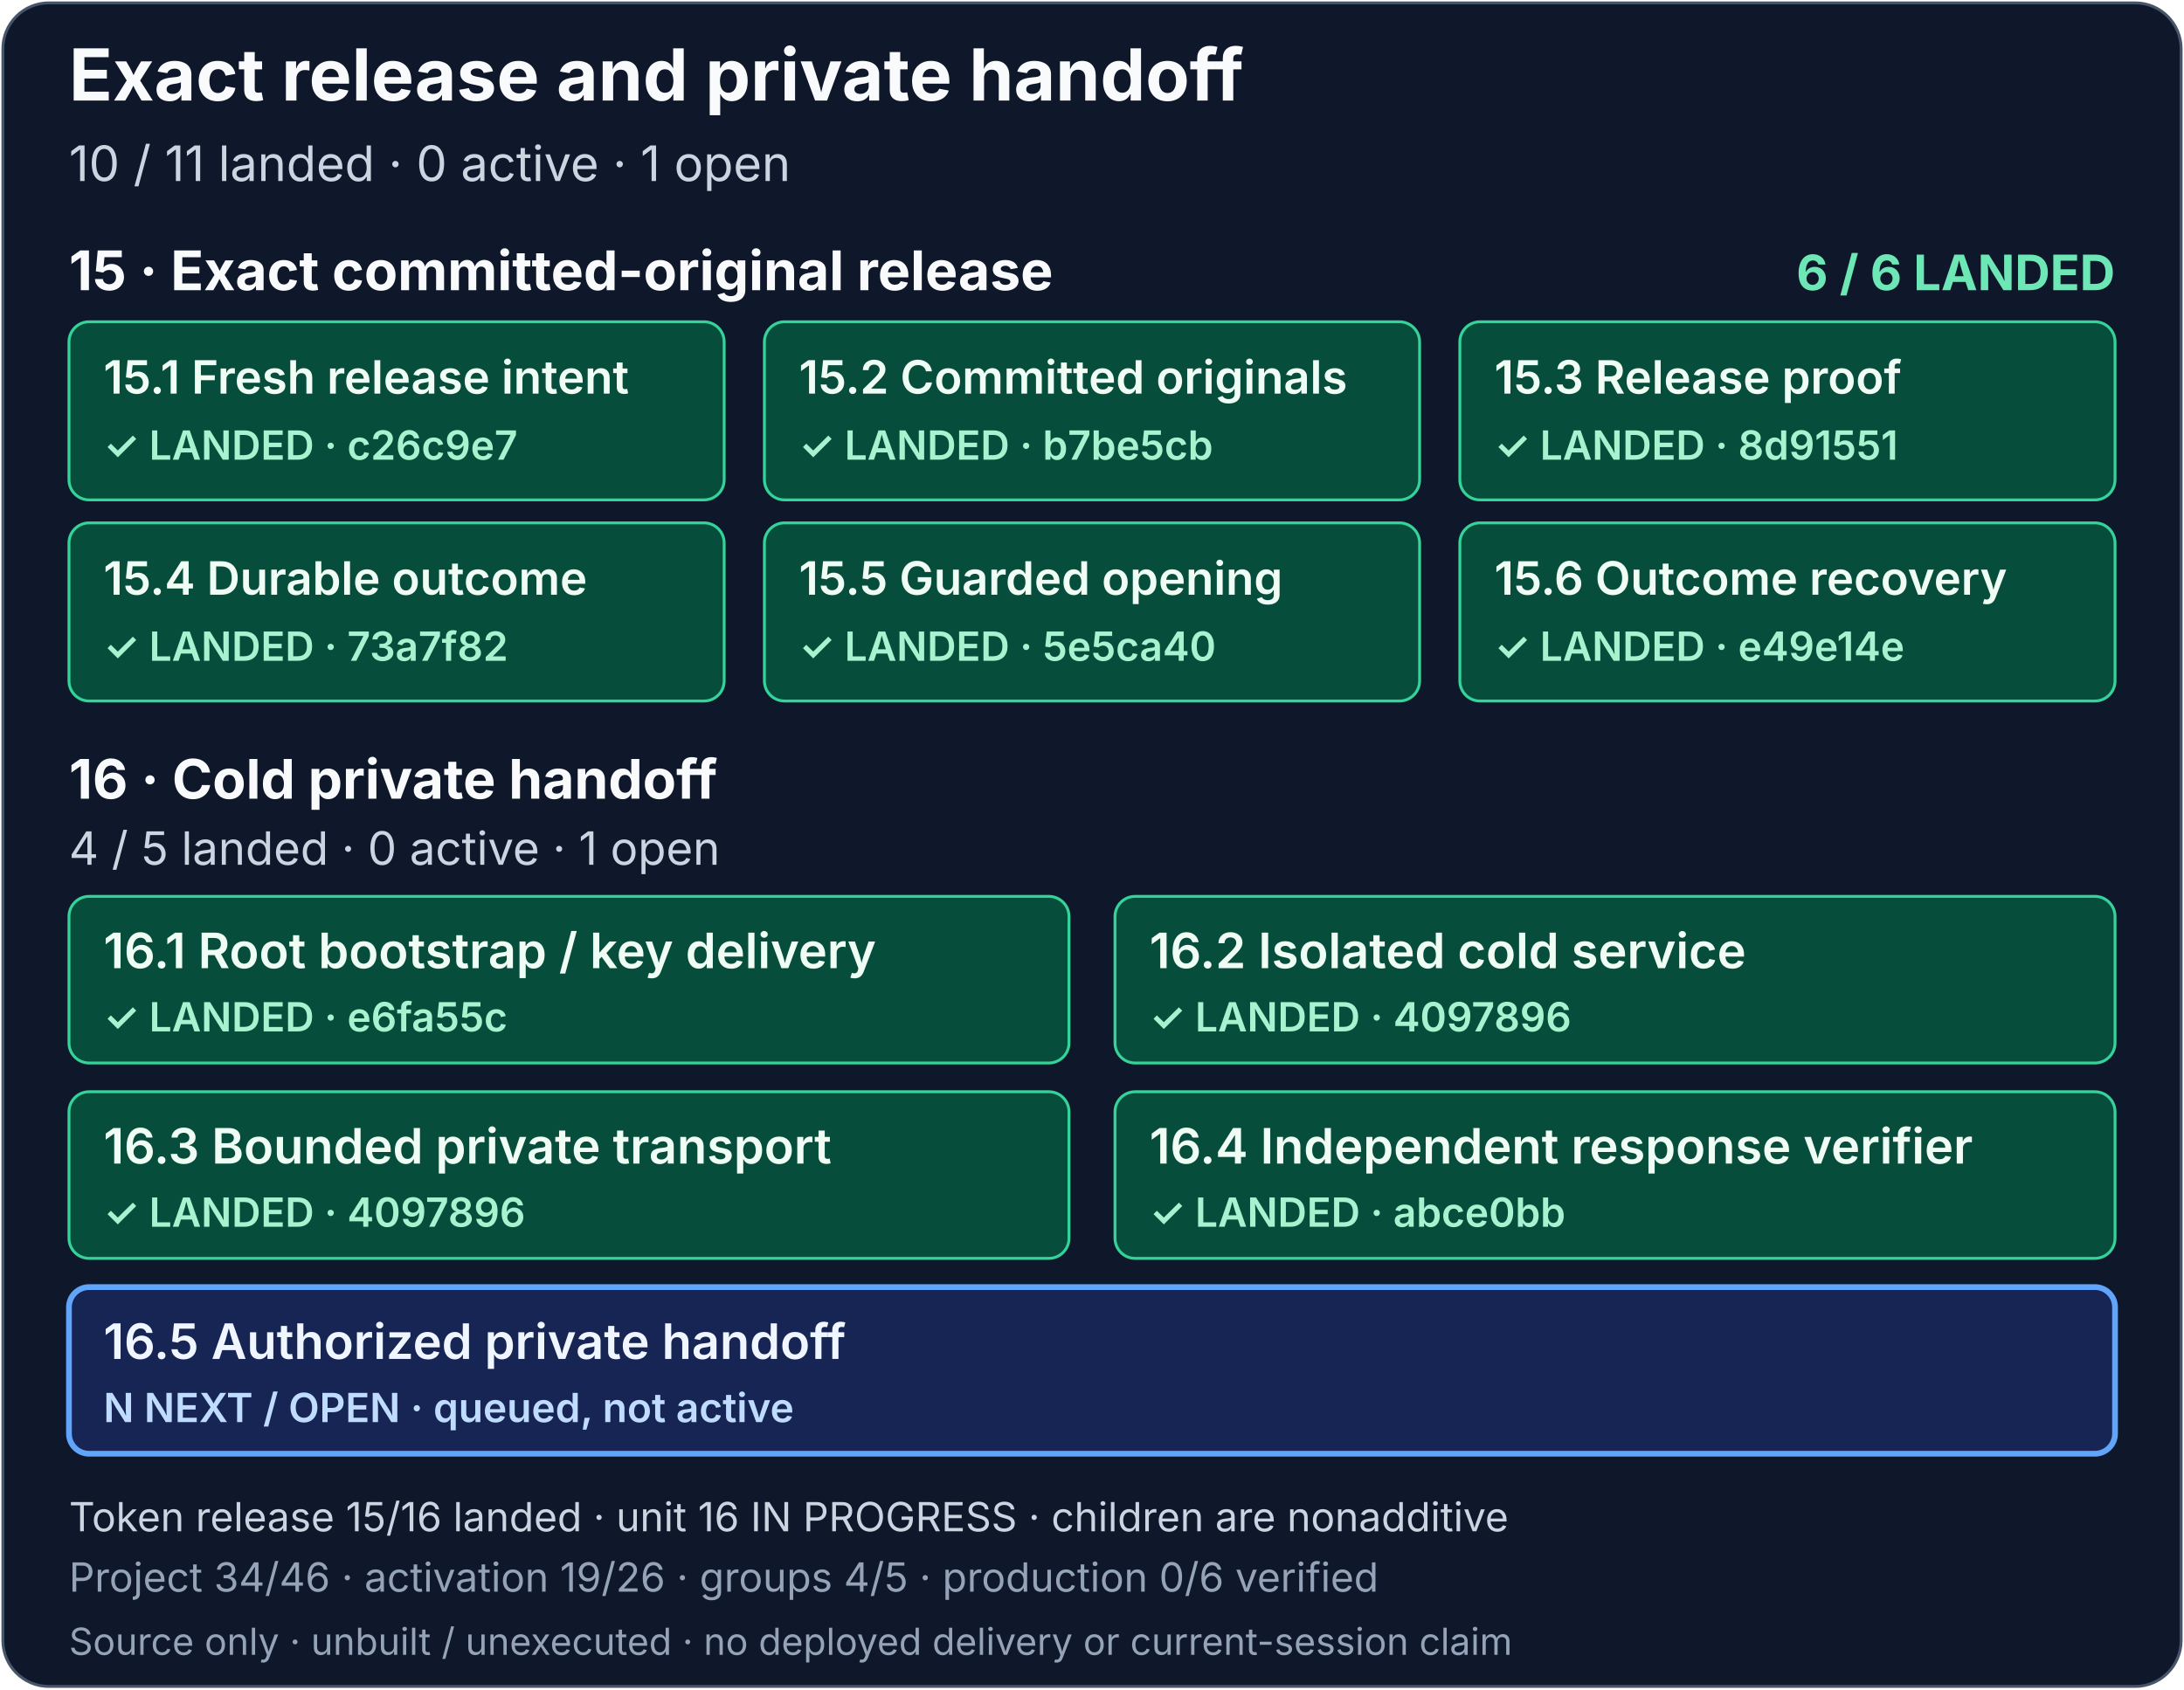
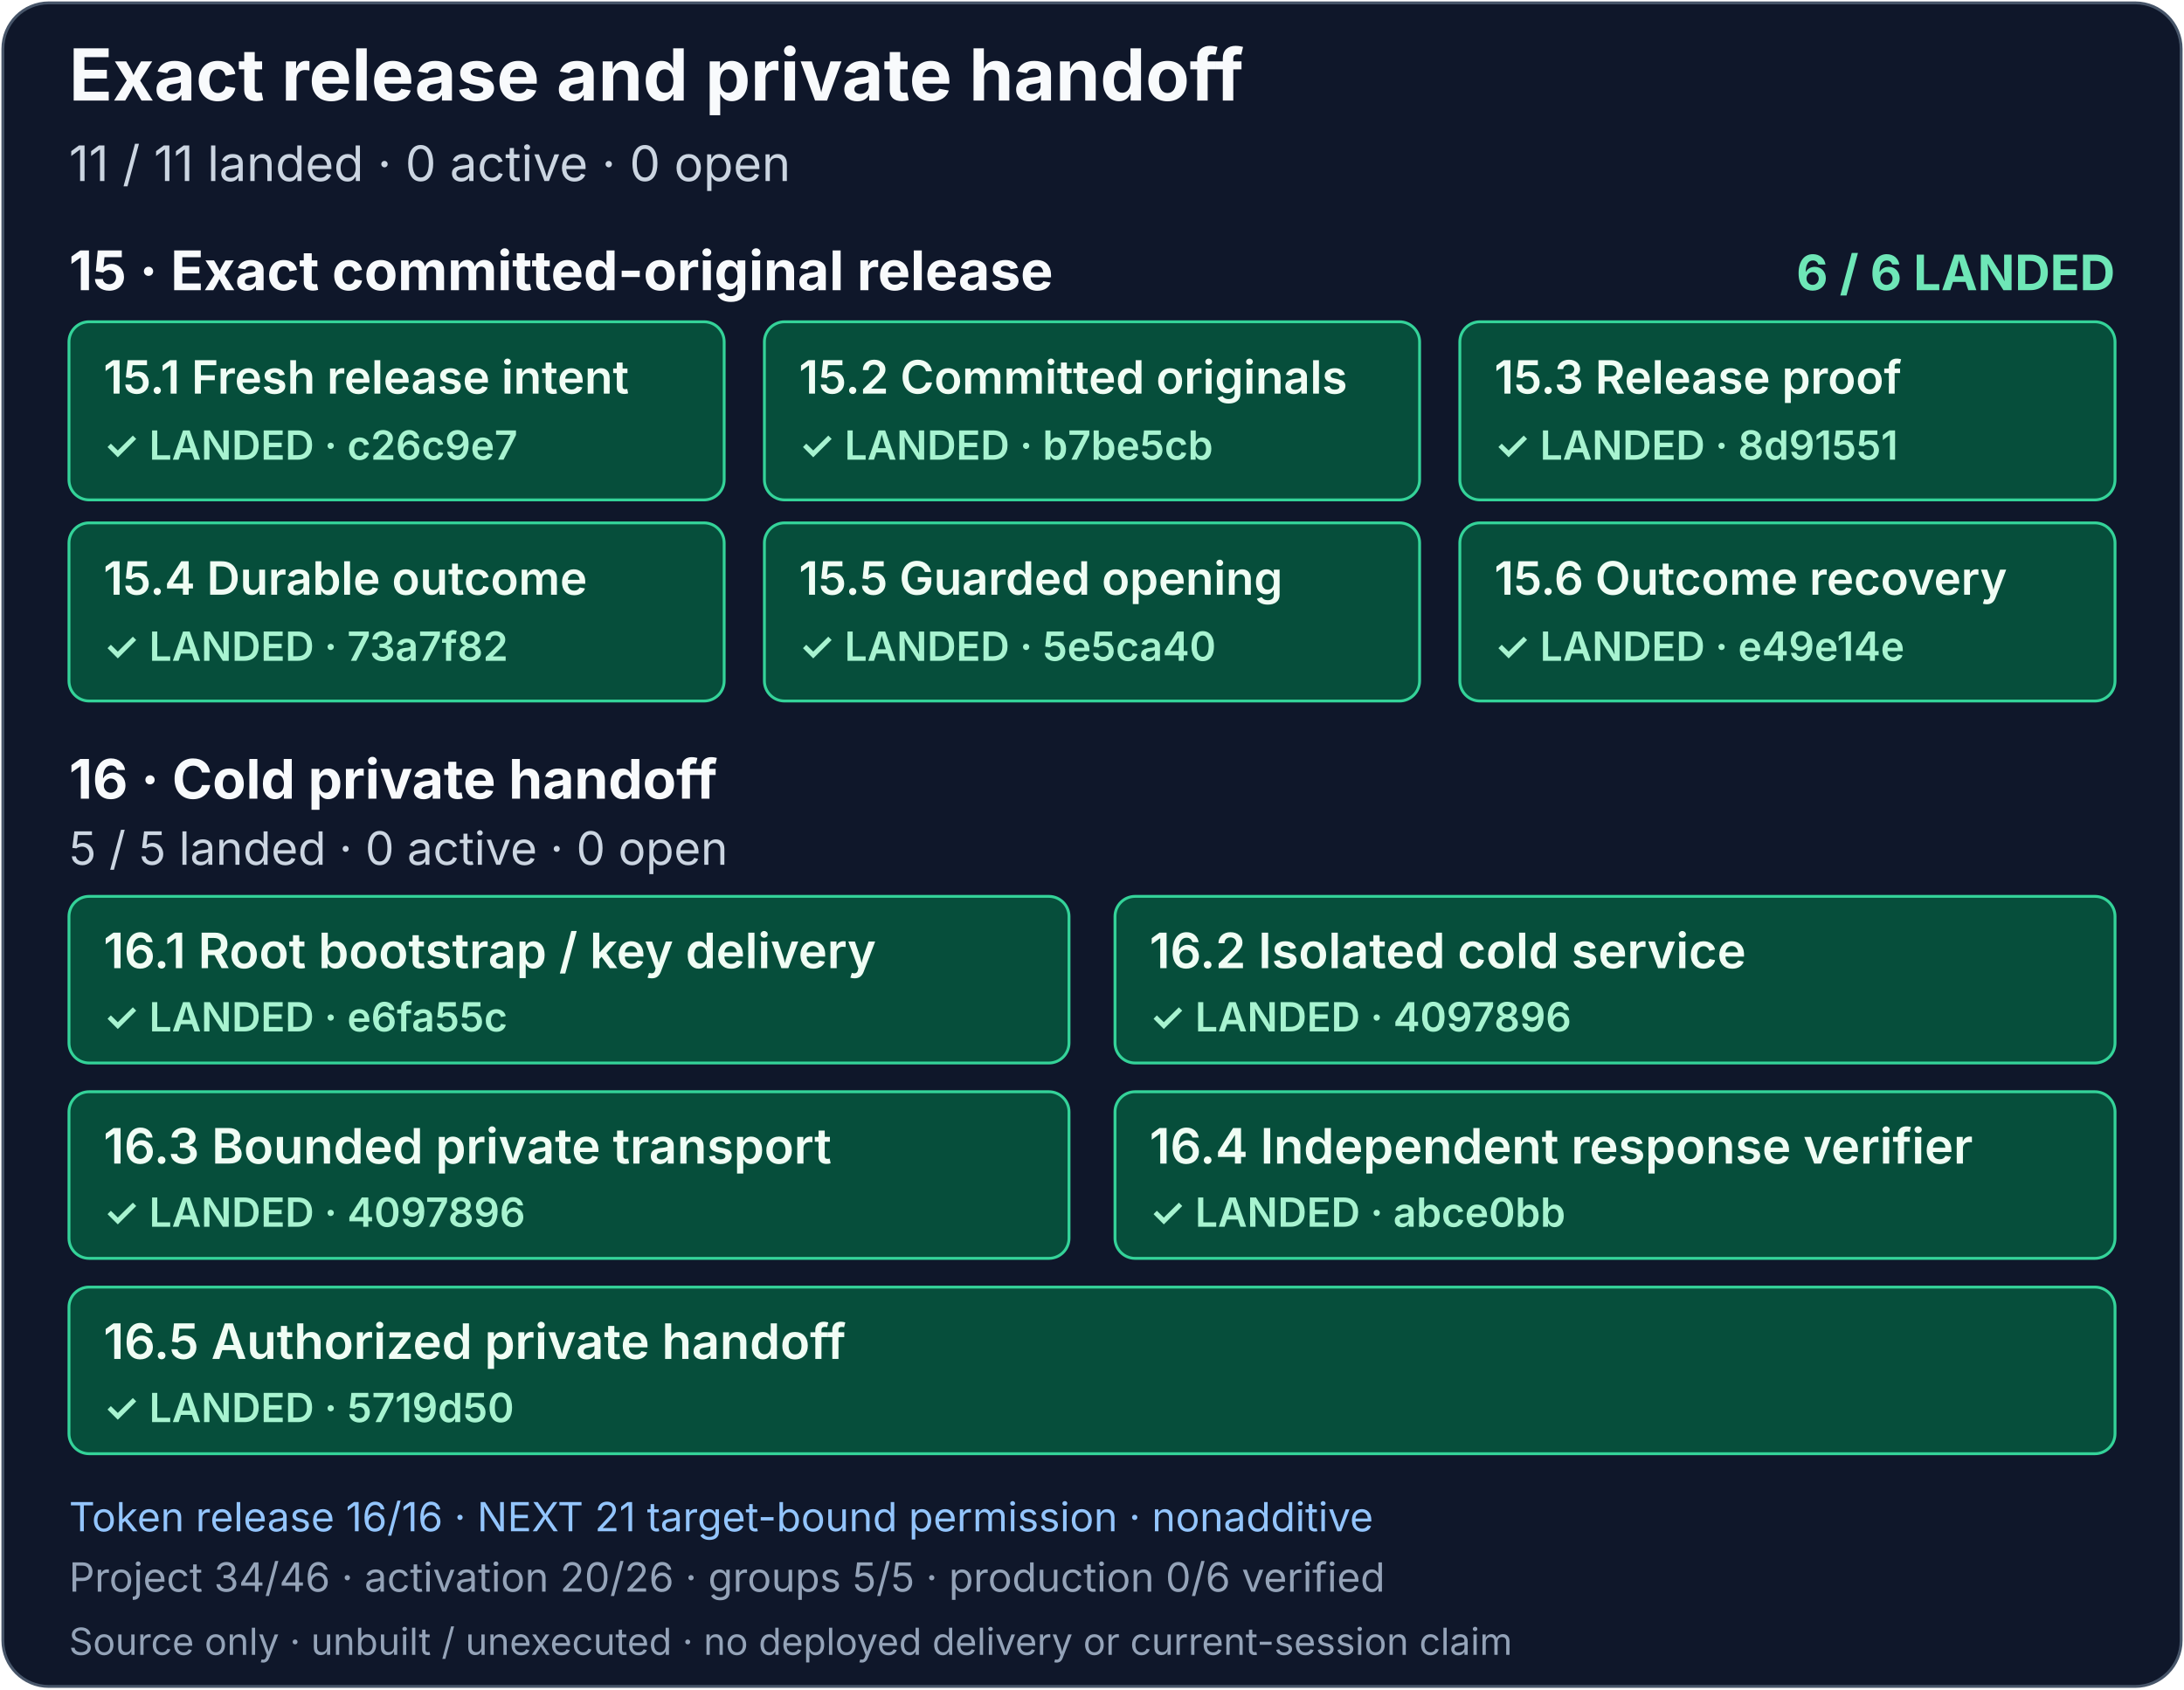
<svg xmlns="http://www.w3.org/2000/svg" width="760" height="588" viewBox="0 0 760 588" role="img" aria-labelledby="release-handoff-title release-handoff-description">
  <rect x="1" y="1" width="758" height="586" rx="16" fill="#0f172a" stroke="#475569" />
  <g font-family="system-ui, -apple-system, Segoe UI, sans-serif">
    <text x="24" y="35" fill="#f8fafc" font-size="25" font-weight="700">Exact release and private handoff</text>
-     <text x="24" y="63" fill="#cbd5e1" font-size="17">10 / 11 landed · 0 active · 1 open</text>
+     <text x="24" y="63" fill="#cbd5e1" font-size="17">11 / 11 landed · 0 active · 0 open</text>
    <g aria-label="Row 15 exact committed-original release: all six source components landed">
      <text x="24" y="101" fill="#f8fafc" font-size="19" font-weight="700">15 · Exact committed-original release</text>
      <text x="736" y="101" text-anchor="end" fill="#6ee7b7" font-size="17" font-weight="700">6 / 6 LANDED</text>
      <g fill="#064e3b" stroke="#34d399">
        <rect x="24" y="112" width="228" height="62" rx="7" />
        <rect x="266" y="112" width="228" height="62" rx="7" />
        <rect x="508" y="112" width="228" height="62" rx="7" />
        <rect x="24" y="182" width="228" height="62" rx="7" />
        <rect x="266" y="182" width="228" height="62" rx="7" />
        <rect x="508" y="182" width="228" height="62" rx="7" />
      </g>
      <g fill="#f0fdf4" font-size="16" font-weight="600">
        <text x="36" y="137">15.1 Fresh release intent</text>
        <text x="278" y="137">15.2 Committed originals</text>
        <text x="520" y="137">15.3 Release proof</text>
        <text x="36" y="207">15.4 Durable outcome</text>
        <text x="278" y="207">15.5 Guarded opening</text>
        <text x="520" y="207">15.6 Outcome recovery</text>
      </g>
      <g fill="#a7f3d0" font-size="14" font-weight="600">
        <text x="36" y="160">✓ LANDED · c26c9e7</text>
        <text x="278" y="160">✓ LANDED · b7be5cb</text>
        <text x="520" y="160">✓ LANDED · 8d91551</text>
        <text x="36" y="230">✓ LANDED · 73a7f82</text>
        <text x="278" y="230">✓ LANDED · 5e5ca40</text>
        <text x="520" y="230">✓ LANDED · e49e14e</text>
      </g>
    </g>
-     <g aria-label="Row 16 cold private handoff: four of five landed, zero active and one open">
+     <g aria-label="Row 16 cold private handoff: five of five landed, zero active and zero open">
      <text x="24" y="278" fill="#f8fafc" font-size="19" font-weight="700">16 · Cold private handoff</text>
-       <text x="24" y="301" fill="#cbd5e1" font-size="16">4 / 5 landed · 0 active · 1 open</text>
+       <text x="24" y="301" fill="#cbd5e1" font-size="16">5 / 5 landed · 0 active · 0 open</text>
      <rect x="24" y="312" width="348" height="58" rx="7" fill="#064e3b" stroke="#34d399" />
      <text x="36" y="337" fill="#f0fdf4" font-size="17" font-weight="600">16.1 Root bootstrap / key delivery</text>
      <text x="36" y="359" fill="#a7f3d0" font-size="14" font-weight="600">✓ LANDED · e6fa55c</text>
      <rect x="388" y="312" width="348" height="58" rx="7" fill="#064e3b" stroke="#34d399" />
      <text x="400" y="337" fill="#f0fdf4" font-size="17" font-weight="600">16.2 Isolated cold service</text>
      <text x="400" y="359" fill="#a7f3d0" font-size="14" font-weight="600">✓ LANDED · 4097896</text>
      <rect x="24" y="380" width="348" height="58" rx="7" fill="#064e3b" stroke="#34d399" />
      <text x="36" y="405" fill="#f0fdf4" font-size="17" font-weight="600">16.3 Bounded private transport</text>
      <text x="36" y="427" fill="#a7f3d0" font-size="14" font-weight="600">✓ LANDED · 4097896</text>
      <rect x="388" y="380" width="348" height="58" rx="7" fill="#064e3b" stroke="#34d399" />
      <text x="400" y="405" fill="#f0fdf4" font-size="17" font-weight="600">16.4 Independent response verifier</text>
      <text x="400" y="427" fill="#a7f3d0" font-size="14" font-weight="600">✓ LANDED · abce0bb</text>
-       <rect x="24" y="448" width="712" height="58" rx="7" fill="#172554" stroke="#60a5fa" stroke-width="2" />
-       <text x="36" y="473" fill="#eff6ff" font-size="17" font-weight="600">16.5 Authorized private handoff</text>
-       <text x="36" y="495" fill="#bfdbfe" font-size="14" font-weight="600">N NEXT / OPEN · queued, not active</text>
+       <rect x="24" y="448" width="712" height="58" rx="7" fill="#064e3b" stroke="#34d399" />
+       <text x="36" y="473" fill="#f0fdf4" font-size="17" font-weight="600">16.5 Authorized private handoff</text>
+       <text x="36" y="495" fill="#a7f3d0" font-size="14" font-weight="600">✓ LANDED · 5719d50</text>
    </g>
-     <text x="24" y="533" fill="#cbd5e1" font-size="14">Token release 15/16 landed · unit 16 IN PROGRESS · children are nonadditive</text>
-     <text x="24" y="554" fill="#94a3b8" font-size="14">Project 34/46 · activation 19/26 · groups 4/5 · production 0/6 verified</text>
+     <text x="24" y="533" fill="#93c5fd" font-size="14">Token release 16/16 · NEXT 21 target-bound permission · nonadditive</text>
+     <text x="24" y="554" fill="#94a3b8" font-size="14">Project 34/46 · activation 20/26 · groups 5/5 · production 0/6 verified</text>
    <text x="24" y="576" fill="#94a3b8" font-size="13">Source only · unbuilt / unexecuted · no deployed delivery or current-session claim</text>
  </g>
</svg>
